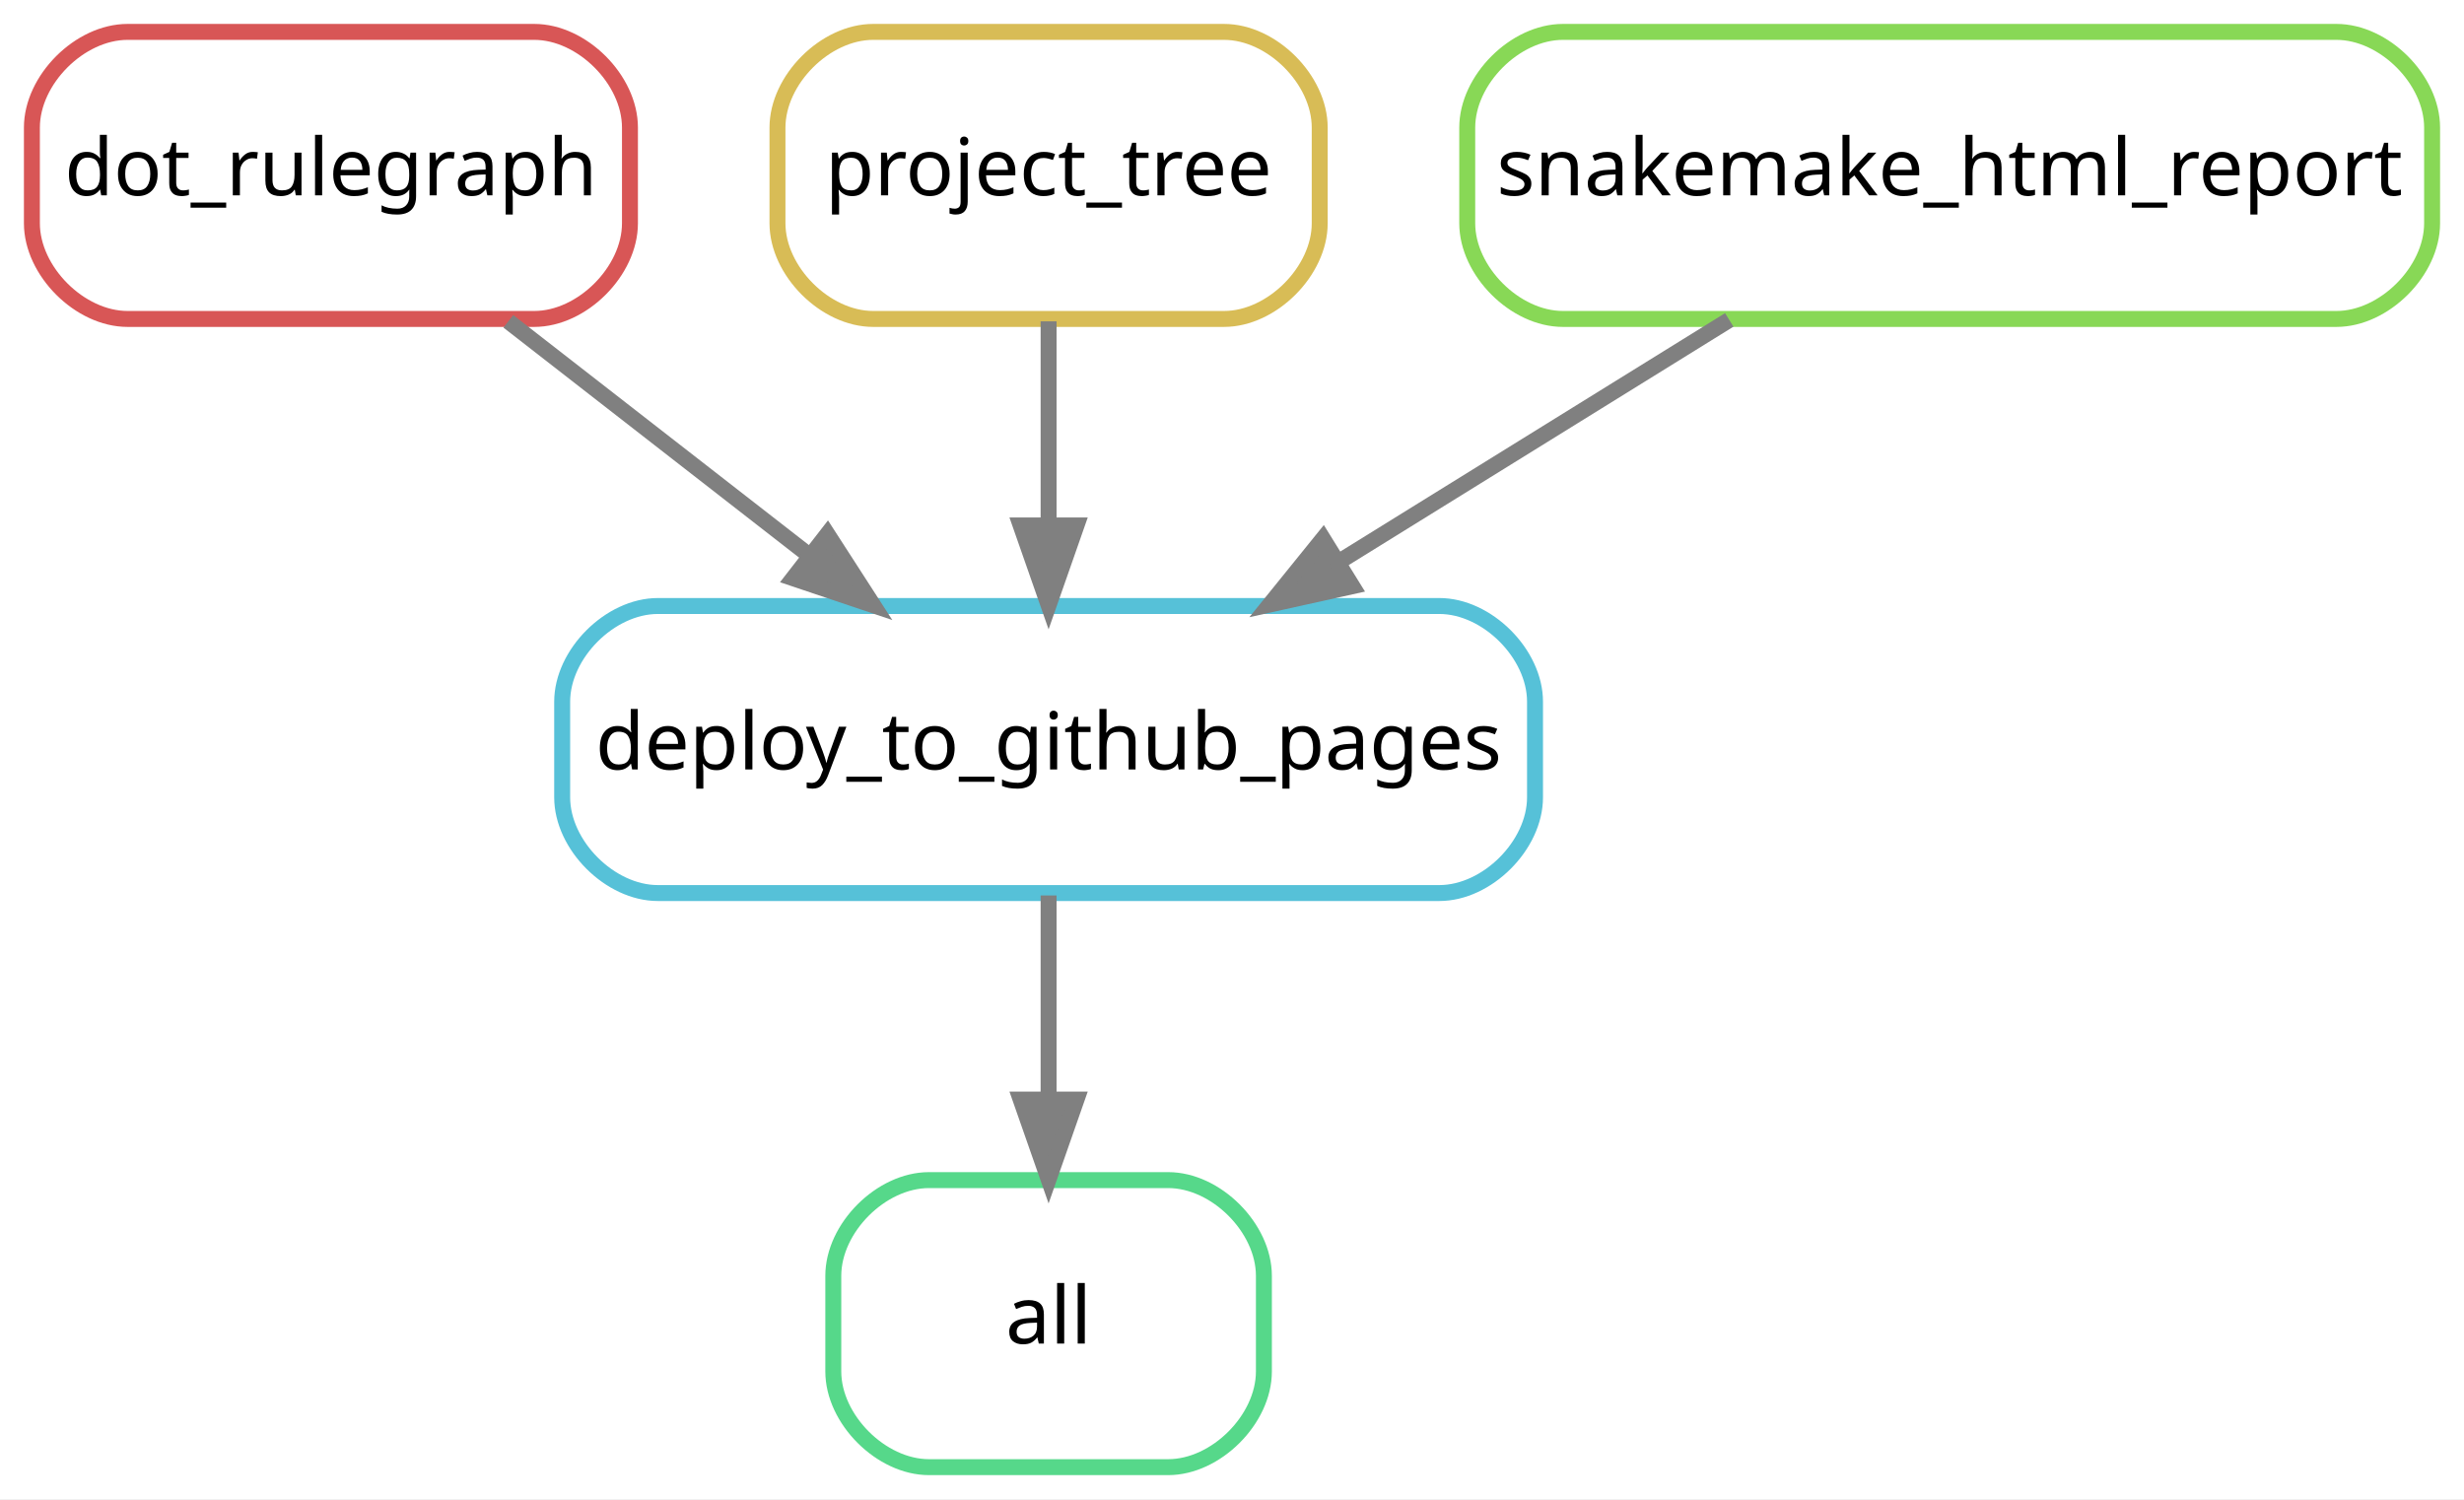
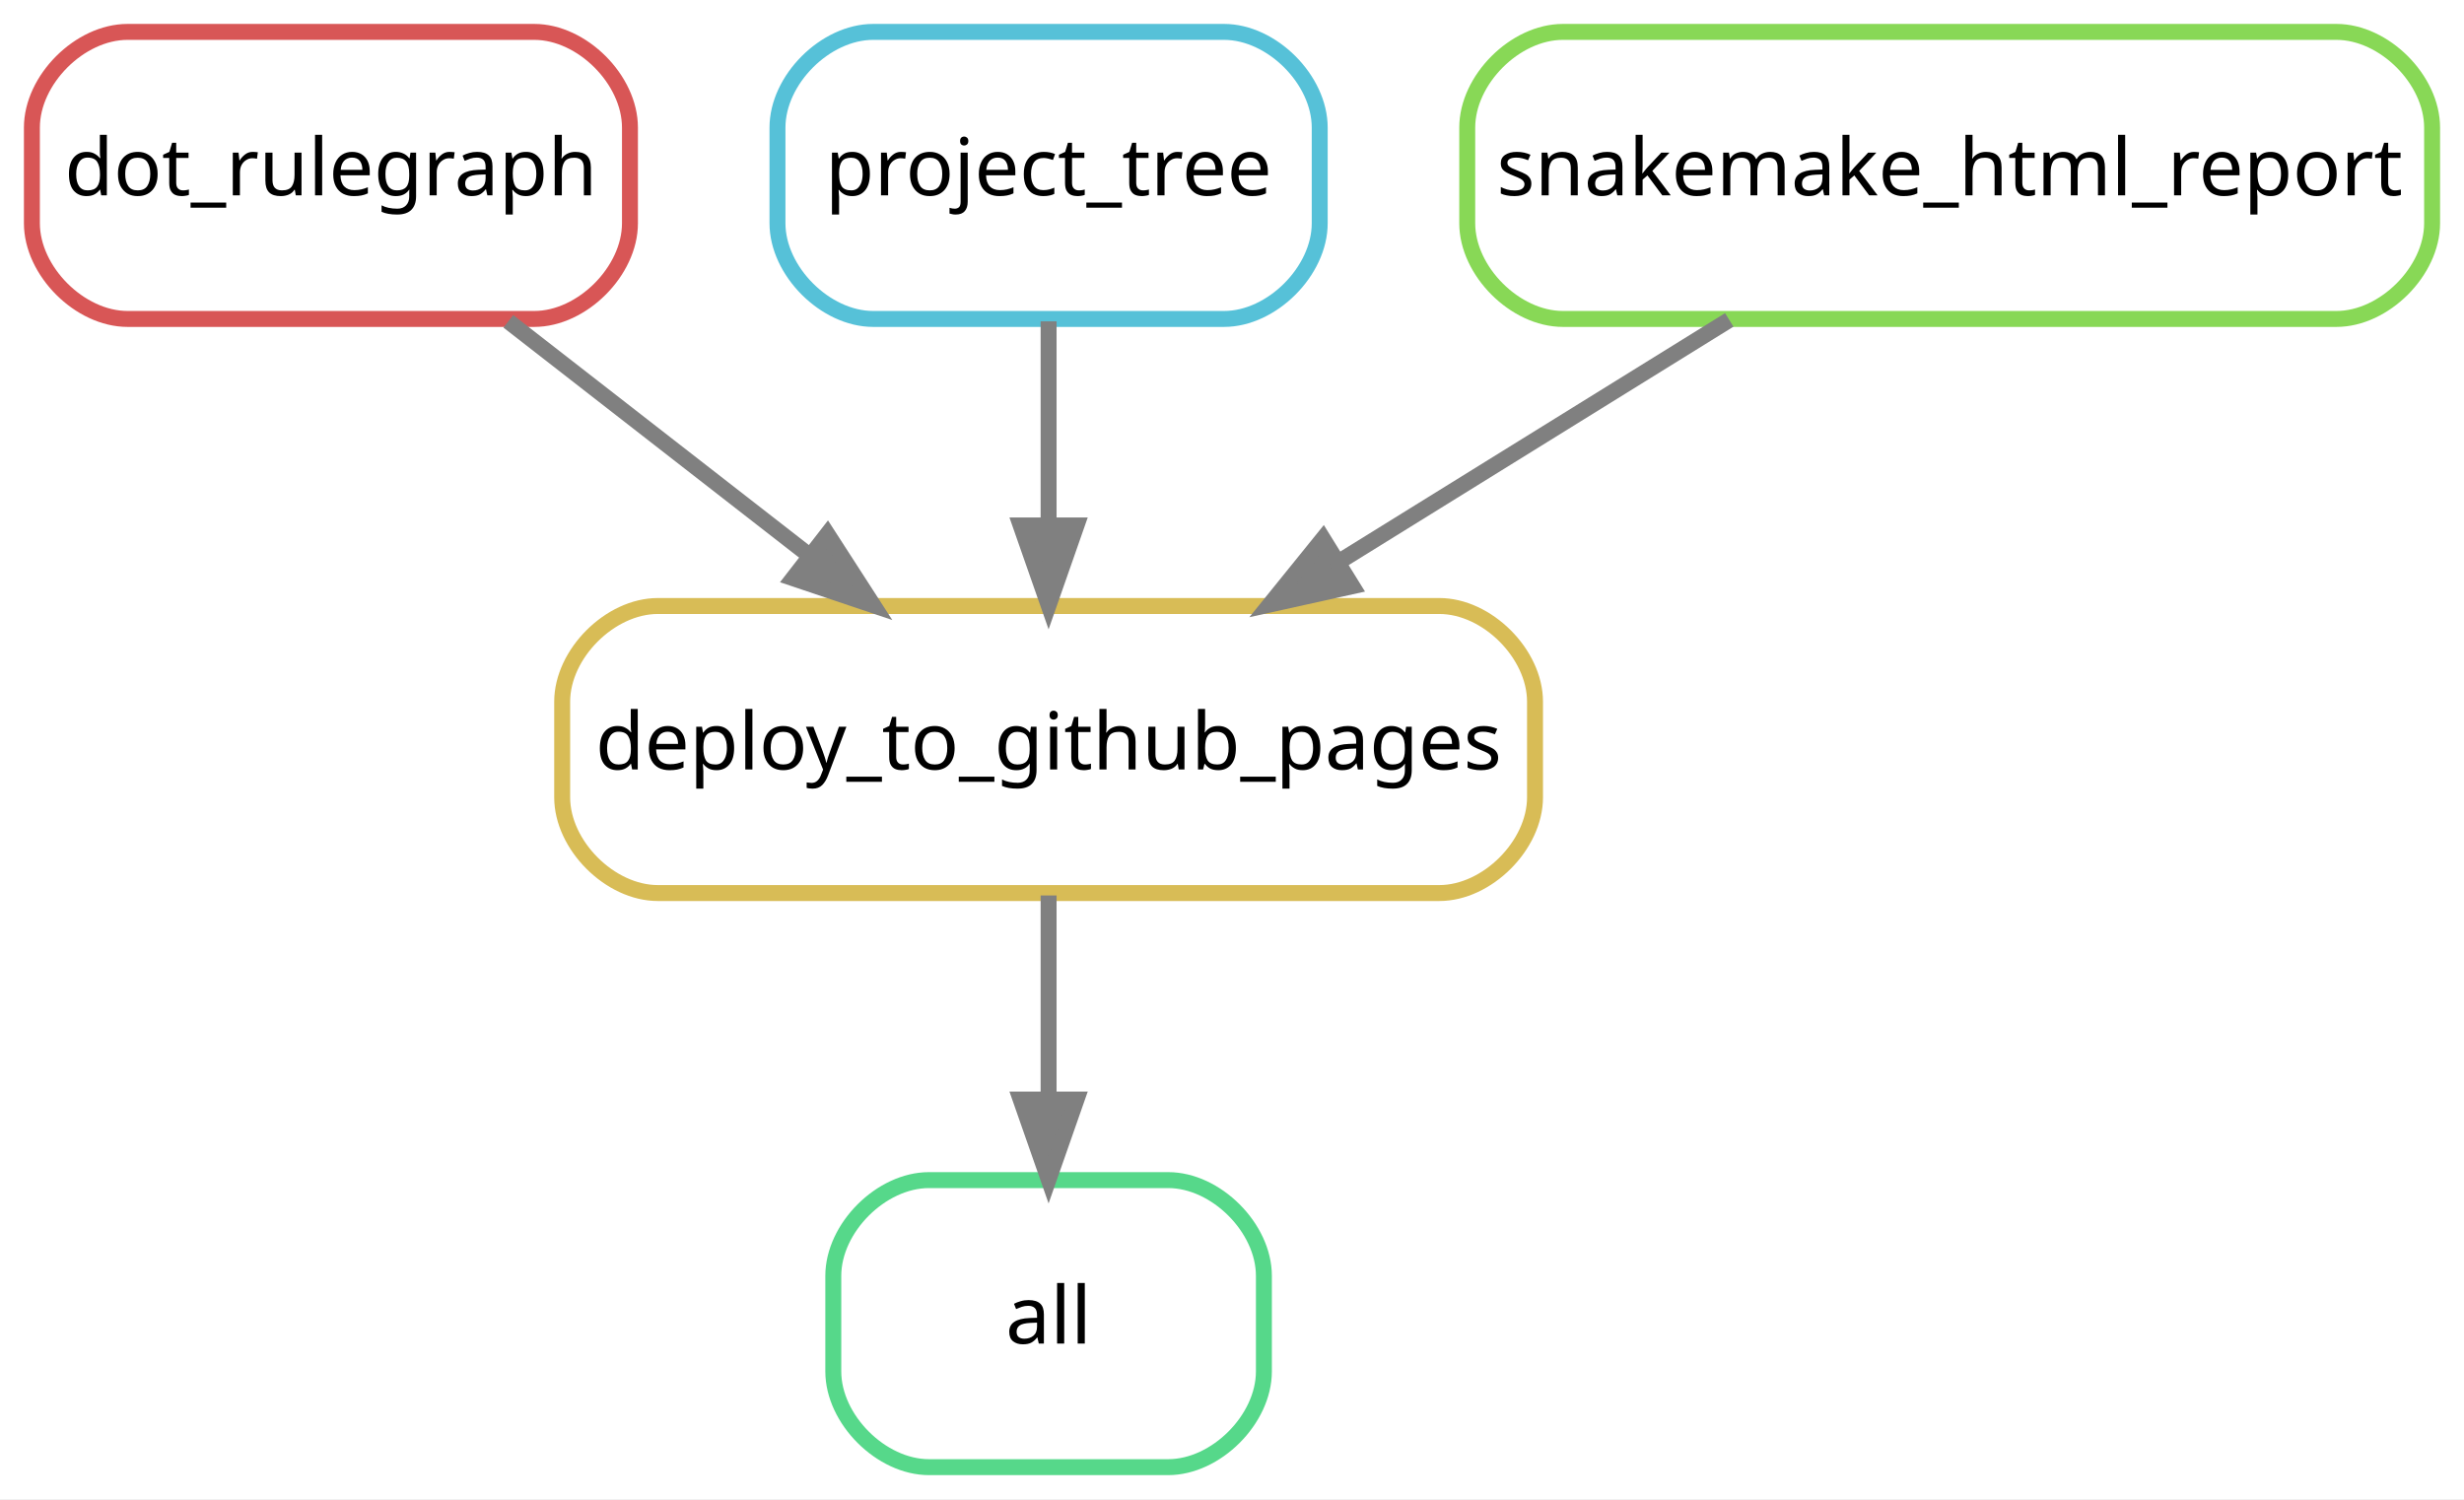
<svg xmlns="http://www.w3.org/2000/svg" width="309pt" height="188pt" viewBox="0.00 0.00 309.00 188.00">
  <g id="graph0" class="graph" transform="scale(1 1) rotate(0) translate(4 184)">
    <polygon fill="white" stroke="none" points="-4,4 -4,-184 305,-184 305,4 -4,4" />
    <g id="node1" class="node">
      <path fill="none" stroke="#56d88a" stroke-width="2" d="M142.5,-36C142.5,-36 112.5,-36 112.5,-36 106.5,-36 100.5,-30 100.5,-24 100.5,-24 100.5,-12 100.5,-12 100.5,-6 106.5,0 112.5,0 112.5,0 142.5,0 142.5,0 148.5,0 154.5,-6 154.5,-12 154.5,-12 154.5,-24 154.5,-24 154.5,-30 148.5,-36 142.5,-36" />
      <text text-anchor="middle" x="127.5" y="-15.5" font-family="sans" font-size="10.00">all</text>
    </g>
    <g id="node2" class="node">
-       <path fill="none" stroke="#56c1d8" stroke-width="2" d="M176.5,-108C176.5,-108 78.5,-108 78.5,-108 72.5,-108 66.5,-102 66.5,-96 66.5,-96 66.5,-84 66.5,-84 66.5,-78 72.5,-72 78.5,-72 78.5,-72 176.5,-72 176.5,-72 182.5,-72 188.5,-78 188.5,-84 188.5,-84 188.5,-96 188.5,-96 188.5,-102 182.5,-108 176.5,-108" />
+       <path fill="none" stroke="#d8bc56" stroke-width="2" d="M176.5,-108C176.5,-108 78.5,-108 78.5,-108 72.5,-108 66.5,-102 66.5,-96 66.5,-96 66.5,-84 66.5,-84 66.5,-78 72.5,-72 78.5,-72 78.5,-72 176.5,-72 176.5,-72 182.5,-72 188.5,-78 188.5,-84 188.5,-84 188.5,-96 188.5,-96 188.5,-102 182.5,-108 176.5,-108" />
      <text text-anchor="middle" x="127.5" y="-87.5" font-family="sans" font-size="10.00">deploy_to_github_pages</text>
    </g>
    <g id="edge1" class="edge">
      <path fill="none" stroke="grey" stroke-width="2" d="M127.5,-71.7C127.5,-63.98 127.5,-54.71 127.5,-46.11" />
      <polygon fill="grey" stroke="grey" stroke-width="2" points="131,-46.1 127.5,-36.1 124,-46.1 131,-46.1" />
    </g>
    <g id="node3" class="node">
      <path fill="none" stroke="#d85656" stroke-width="2" d="M63,-180C63,-180 12,-180 12,-180 6,-180 0,-174 0,-168 0,-168 0,-156 0,-156 0,-150 6,-144 12,-144 12,-144 63,-144 63,-144 69,-144 75,-150 75,-156 75,-156 75,-168 75,-168 75,-174 69,-180 63,-180" />
      <text text-anchor="middle" x="37.5" y="-159.5" font-family="sans" font-size="10.00">dot_rulegraph</text>
    </g>
    <g id="edge2" class="edge">
      <path fill="none" stroke="grey" stroke-width="2" d="M59.75,-143.7C71.08,-134.88 85.03,-124.03 97.32,-114.47" />
      <polygon fill="grey" stroke="grey" stroke-width="2" points="99.76,-117.01 105.51,-108.1 95.47,-111.48 99.76,-117.01" />
    </g>
    <g id="node4" class="node">
-       <path fill="none" stroke="#d8bc56" stroke-width="2" d="M149.5,-180C149.5,-180 105.5,-180 105.5,-180 99.5,-180 93.5,-174 93.5,-168 93.5,-168 93.5,-156 93.5,-156 93.5,-150 99.5,-144 105.5,-144 105.5,-144 149.5,-144 149.5,-144 155.5,-144 161.5,-150 161.5,-156 161.5,-156 161.5,-168 161.5,-168 161.5,-174 155.5,-180 149.5,-180" />
+       <path fill="none" stroke="#56c1d8" stroke-width="2" d="M149.5,-180C149.5,-180 105.5,-180 105.5,-180 99.5,-180 93.5,-174 93.5,-168 93.5,-168 93.5,-156 93.5,-156 93.5,-150 99.5,-144 105.5,-144 105.5,-144 149.5,-144 149.5,-144 155.5,-144 161.5,-150 161.5,-156 161.5,-156 161.5,-168 161.5,-168 161.5,-174 155.5,-180 149.5,-180" />
      <text text-anchor="middle" x="127.5" y="-159.5" font-family="sans" font-size="10.00">project_tree</text>
    </g>
    <g id="edge3" class="edge">
      <path fill="none" stroke="grey" stroke-width="2" d="M127.5,-143.7C127.5,-135.98 127.5,-126.71 127.5,-118.11" />
      <polygon fill="grey" stroke="grey" stroke-width="2" points="131,-118.1 127.5,-108.1 124,-118.1 131,-118.1" />
    </g>
    <g id="node5" class="node">
      <path fill="none" stroke="#88d856" stroke-width="2" d="M289,-180C289,-180 192,-180 192,-180 186,-180 180,-174 180,-168 180,-168 180,-156 180,-156 180,-150 186,-144 192,-144 192,-144 289,-144 289,-144 295,-144 301,-150 301,-156 301,-156 301,-168 301,-168 301,-174 295,-180 289,-180" />
      <text text-anchor="middle" x="240.5" y="-159.5" font-family="sans" font-size="10.00">snakemake_html_report</text>
    </g>
    <g id="edge4" class="edge">
      <path fill="none" stroke="grey" stroke-width="2" d="M212.86,-143.88C198.08,-134.72 179.71,-123.34 163.8,-113.48" />
      <polygon fill="grey" stroke="grey" stroke-width="2" points="165.59,-110.48 155.25,-108.19 161.91,-116.43 165.59,-110.48" />
    </g>
  </g>
</svg>
